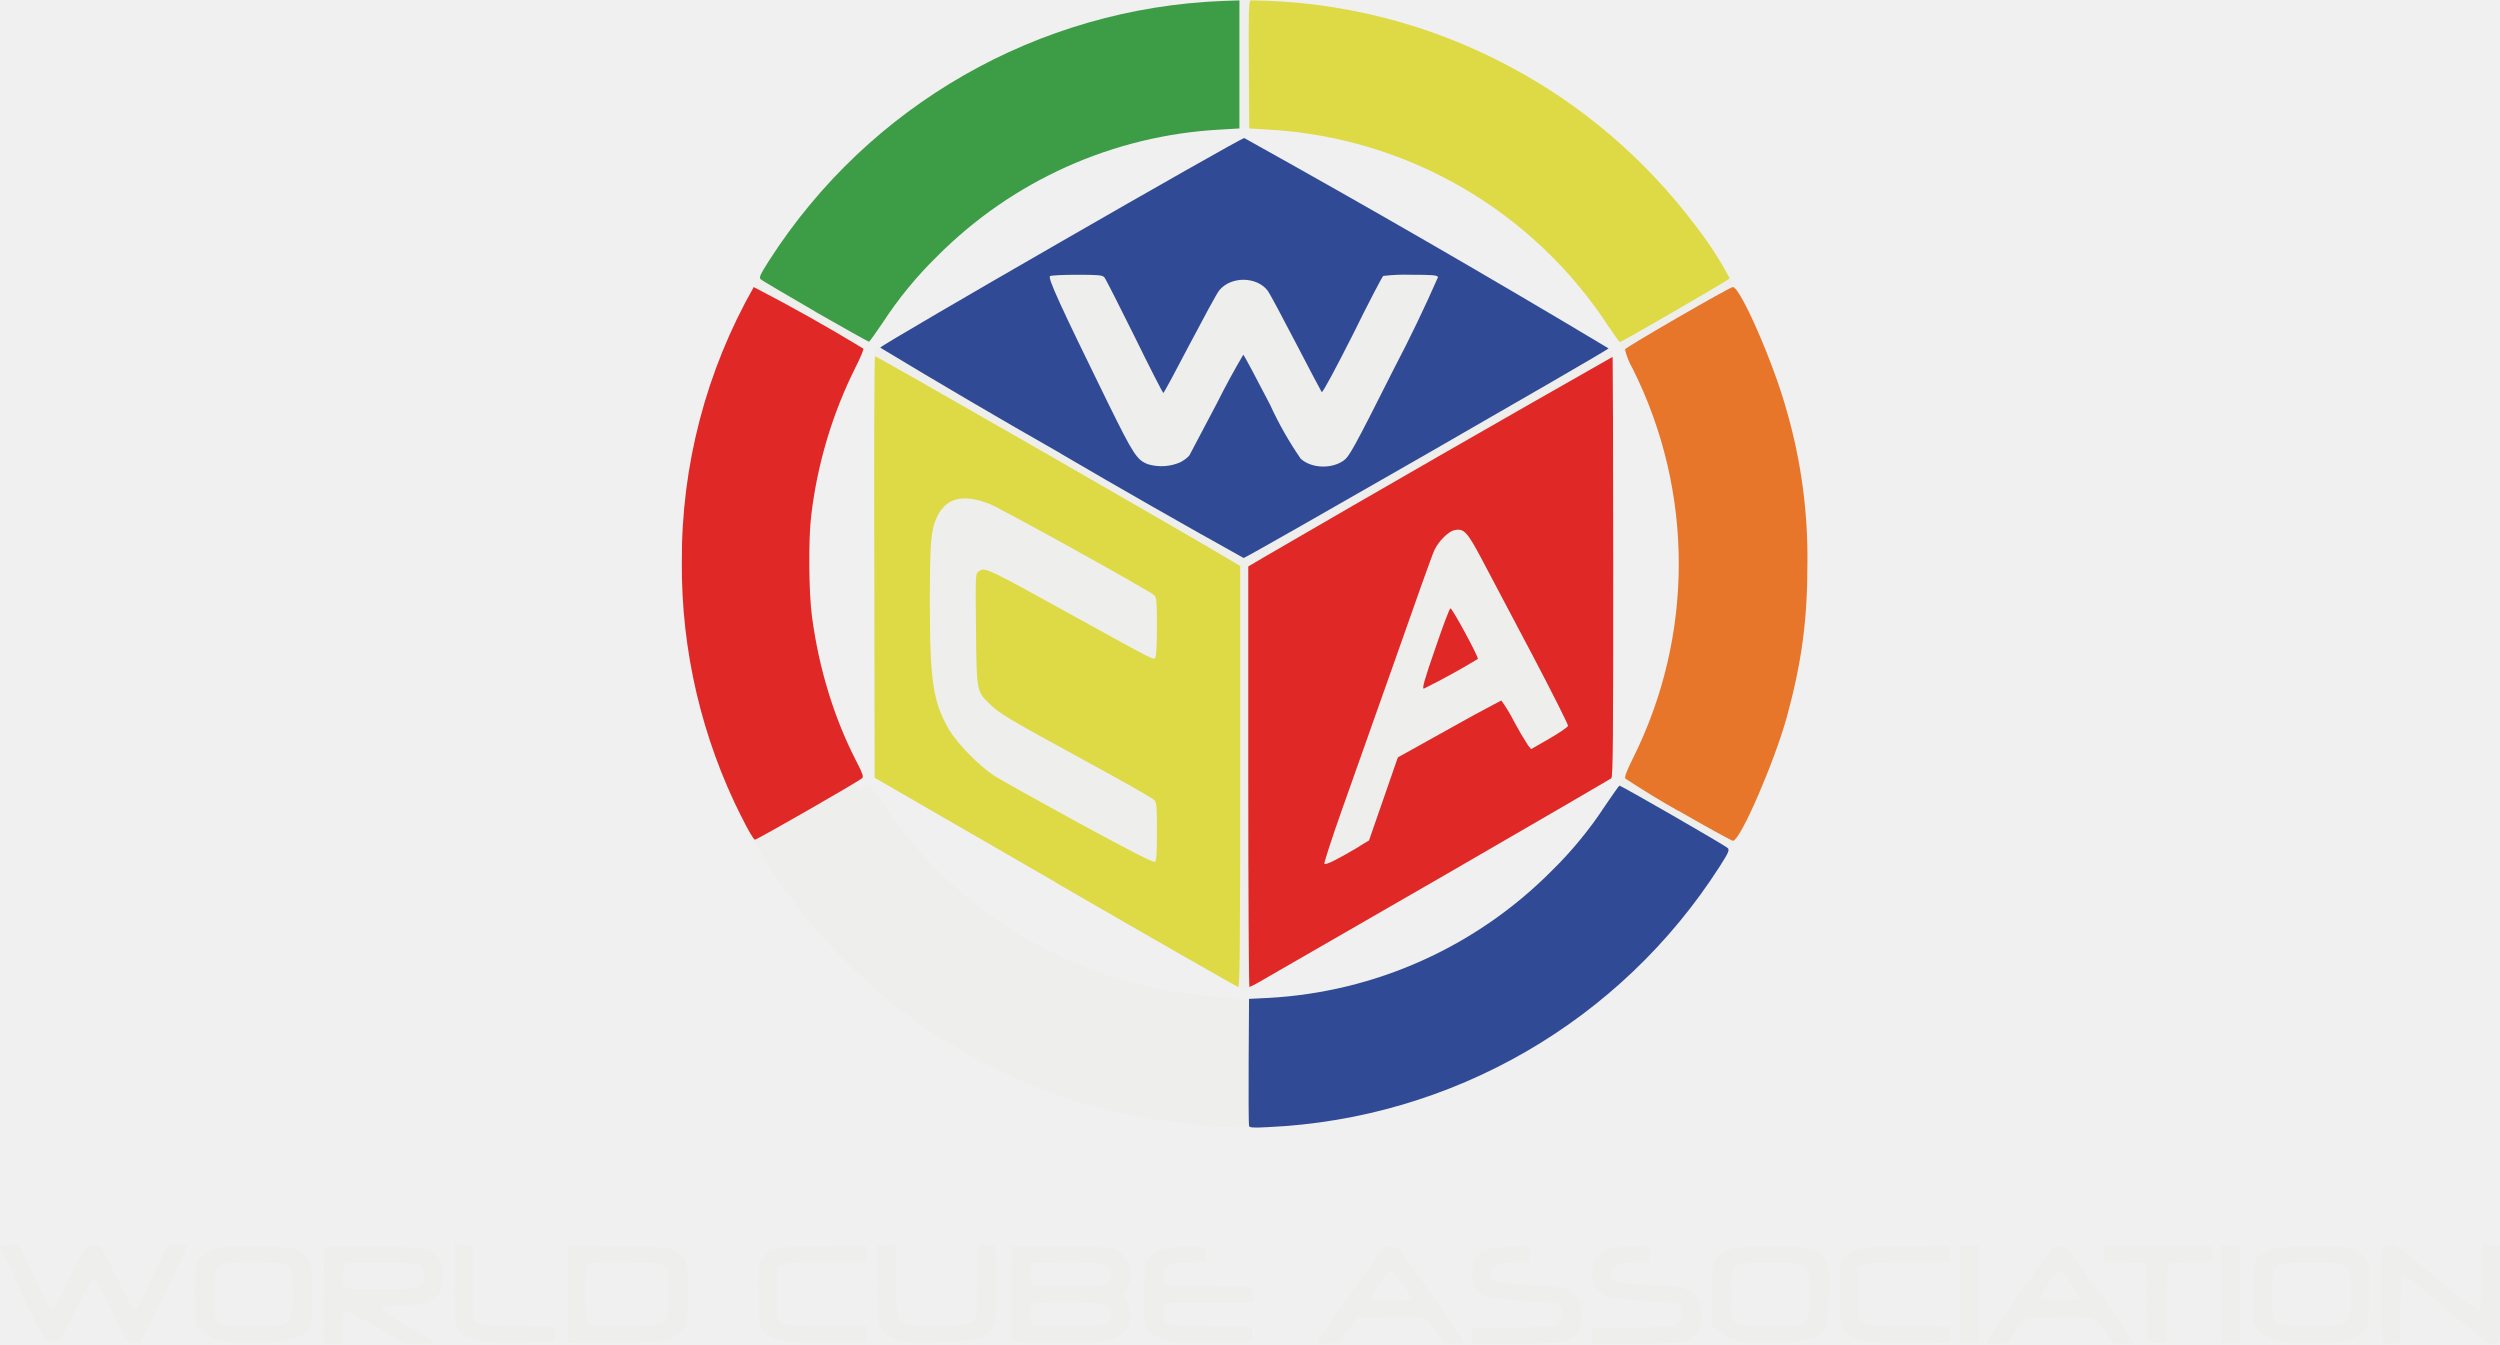
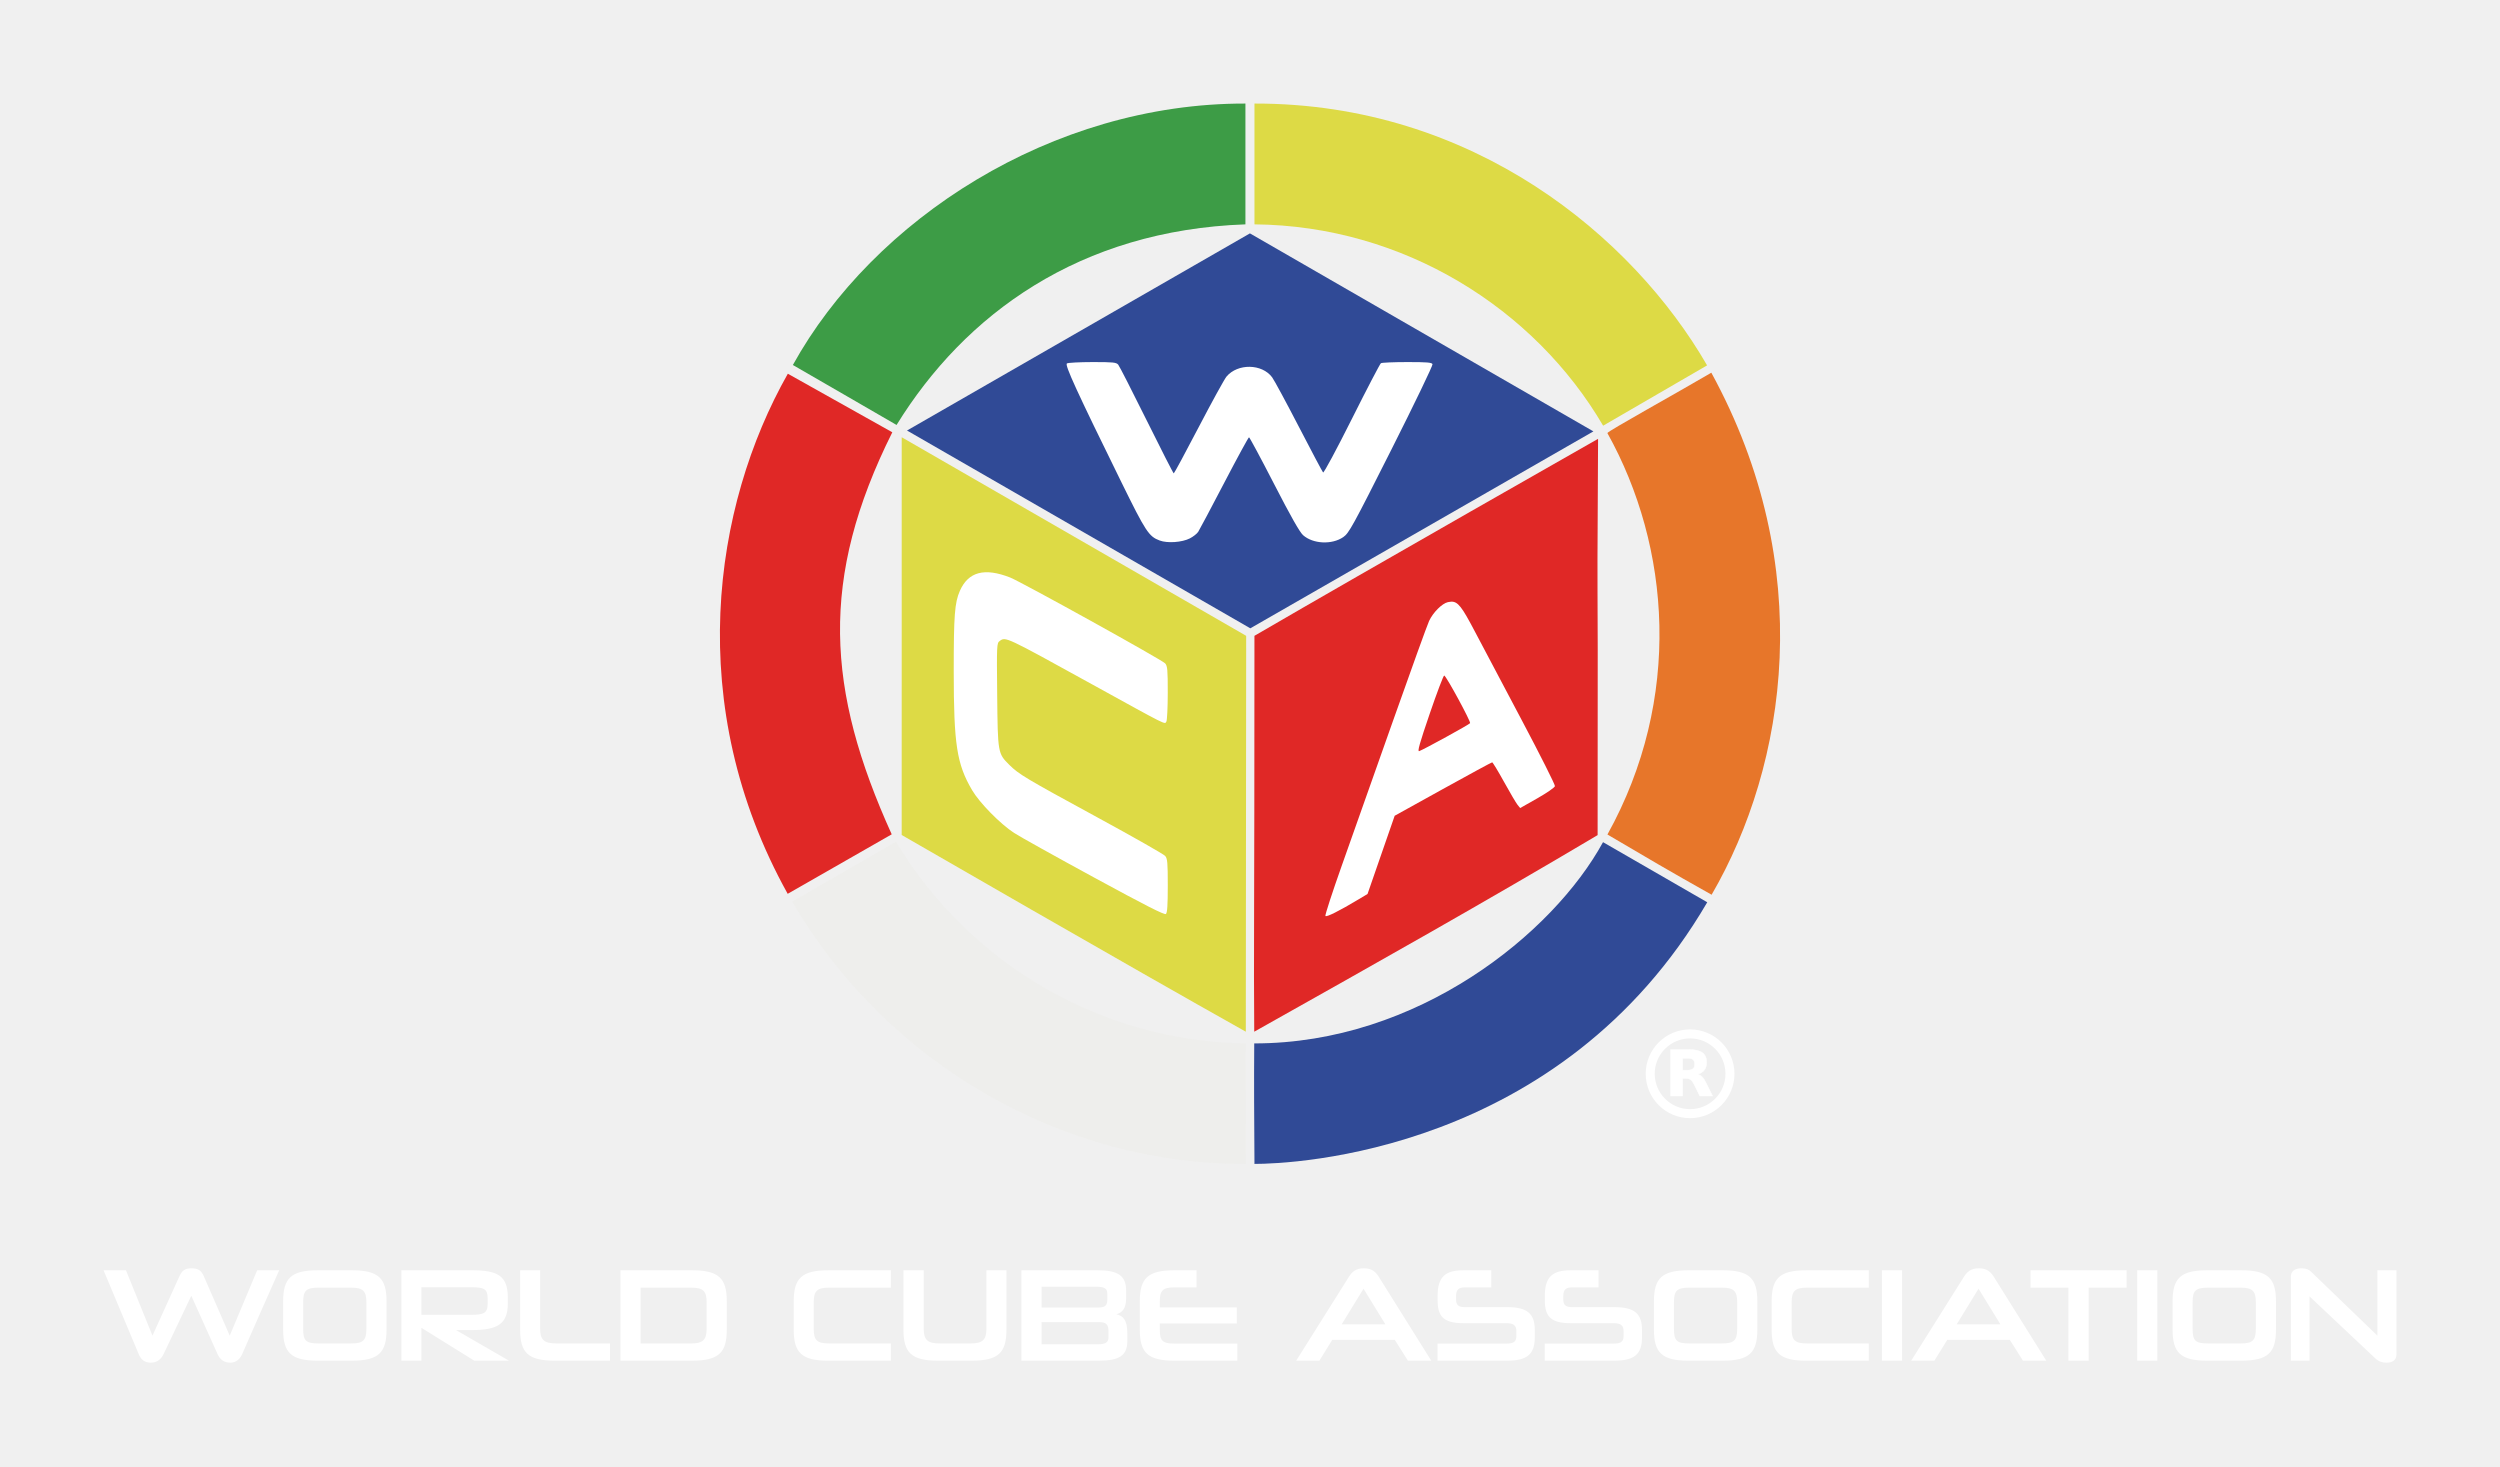
- <svg xmlns="http://www.w3.org/2000/svg" version="1.0" viewBox="0 0 650.1 349.5">
-   <path d="M801.6-1666.5c-162 0-292.7 131-292.7 293s130 292.2 292 292.2 293.2-129.7 293.2-291.7-130.3-293.6-292.3-293.6h-.2zm0 66.5a226 226 0 0 1 226.1 226.5A226 226 0 0 1 801.6-1147a226.6 226.6 0 1 1 0-453z" style="opacity:1;fill:#eeeeec;fill-opacity:1;stroke:none" transform="matrix(.5 0 0 .5 -77.2 833.4)" />
-   <path d="M609.4-1484.4 801.6-1595 993-1484.3l-.4 221.9L801-1151.5l-192-110.9.3-222z" style="opacity:1;fill:#eeeeec;fill-opacity:1;stroke:none" transform="matrix(.5 0 0 .5 -77.2 833.4)" />
-   <path d="m703.3-1208-94-54.3-.2-109.3c-.2-60 0-109.5.4-109.9.4-.4 157.6 89.8 186.8 107.2l3.1 1.9v109.4c0 87-.2 109.5-1 109.5-.6 0-43.4-24.5-95.1-54.4zm52.8-26.2c0-13-.1-15-1.4-16.5-.8-1-17.8-10.6-37.7-21.4-39.4-21.5-43-23.7-48.3-29-6.4-6.3-6.4-6.4-6.7-38.7-.3-27.7-.3-28.6 1.3-29.7 3.4-2.5 2.8-2.7 51 23.9 42.3 23.3 40 22.2 41 20.6.5-.6.8-7.8.8-15.9 0-12.8-.1-14.8-1.4-16.3-1.7-2-79.4-45-85.6-47.5-14.1-5.5-23-3.2-27.7 7.4-2.9 6.5-3.4 13.5-3.4 44.5 0 40.5 1.7 51.3 10.1 65.7 4.2 7 15.6 18.7 23.3 23.7 3 2 22.8 13 44 24.6 28.3 15.4 39 20.8 39.7 20.2.8-.6 1-4.8 1-15.6zm235.4-262A226.2 226.2 0 0 0 814-1599.4l-9.9-.6-.2-33c-.2-27.9 0-33.3 1-33.6a291 291 0 0 1 133.5 33.8c38.1 20 71.5 48.4 98 83.6a186 186 0 0 1 17.6 27.2c-.3.7-56.2 33.1-57.1 33.1-.3 0-2.7-3.3-5.3-7.3z" style="fill:#ddda45" transform="matrix(.5 0 0 .5 -77.2 833.4)" />
-   <path d="M1027.4-1245a472.4 472.4 0 0 1-27.7-16.9c-.5-.7.8-4.2 3.8-10.2 32-63.8 32-139.2 0-203a37.6 37.6 0 0 1-4-10c.4-1.1 54.3-32.3 56.1-32.4 3.8-.3 21.4 40 28 64.2a274.8 274.8 0 0 1 10.8 79.7c0 29.6-3 51.4-10.7 79.7-6.5 23.4-24 63.9-28 64.4-.6 0-13.4-7-28.3-15.6z" style="fill:#e7762a" transform="matrix(.5 0 0 .5 -77.2 833.4)" />
-   <path d="M803.6-1262.9v-109.3l8.5-5a20588 20588 0 0 1 181-104c.1.3.3 49.4.3 109.2 0 89.6-.1 109-1 110-.7.5-39 22.8-85.2 49.5l-93.2 53.7c-5 3-9.4 5.3-9.8 5.3-.3 0-.6-49.2-.6-109.4zm57.8 36.2 5-3 7.5-21.6 7.5-21.6 26.6-14.8a868.9 868.9 0 0 1 27.2-14.8 82 82 0 0 1 6.6 10.9 175 175 0 0 0 7.4 12.6l1.5 1.8 9.4-5.4c5.2-3 9.6-6 9.8-6.7.1-.7-8.2-17.2-18.4-36.6l-26-49.2c-8-15.2-9.7-17-14.7-16-3.2.8-8.2 5.7-10.4 10.4-1 2-10 27.2-20 55.8l-28.1 79.3c-5.3 15-9.4 27.6-9.1 28 .5 1 7.6-2.7 18.2-9zm39.4-102.7c4-11.7 7.5-21.2 8-21 1.1.3 14.7 25.4 14.2 26.3a380 380 0 0 1-28 15.4c-1.2.5 0-4 5.8-20.7zM540-1242a290.3 290.3 0 0 1-31-132.5 286.5 286.5 0 0 1 37.4-143 957 957 0 0 1 57 32c.3.3-1.4 4.6-4 9.6a234 234 0 0 0-23.1 77.2c-1.5 12-1.3 40.2.4 52.7 3.7 27.4 11.6 53 23.3 75.6 3 5.8 3.6 7.6 2.8 8.3-1.8 1.7-54.6 32-55.8 32-.6 0-3.7-5.2-7-12z" style="fill:#e02826" transform="matrix(.5 0 0 .5 -77.2 833.4)" />
-   <path d="M578.5-1504.7c-15-8.7-28-16.3-28.5-16.9-1-.9-.1-2.6 4.4-9.7a293.8 293.8 0 0 1 235.9-135l8.7-.3v66.6l-10 .6a224.5 224.5 0 0 0-147.3 66 202 202 0 0 0-28 34.1c-3.7 5.5-7 10.1-7.3 10.2-.3.1-12.8-6.9-28-15.6z" style="fill:#3d9c46" transform="matrix(.5 0 0 .5 -77.2 833.4)" />
-   <path d="M323-969c-.3-.5-.4-11.9-.2-25.1l.2-24.2h24.5c27.3 0 29.8.4 34.6 5.5 2.2 2.2 2.5 3.2 2.7 8.5.3 7.8-1.2 11-6.8 13.8-3.4 1.8-5.5 2.2-14.5 2.6-8.6.3-10.6.7-10.6 1.7 0 .7 5.5 4.4 13.3 9 7.3 4.1 13.6 8 14.1 8.4.6.6-1.8.9-7.3.9h-8l-15-8.8a92 92 0 0 0-16.3-8.4c-.9.4-1.1 2.4-1.1 8.8v8.4h-4.7c-2.9 0-4.7-.4-5-1zm49-28.2c2.5-1.3 3-2.3 3-6.2 0-2.4-.5-3.8-1.8-5-1.5-1.4-3.4-1.6-20-1.8-13.3-.2-18.6 0-19.5.7-.7.7-1.1 2.7-1.1 5.8 0 8-1.5 7.5 19.2 7.5a90 90 0 0 0 20.1-1zm467.4 28.9a894 894 0 0 1 35-49.6 7 7 0 0 1 7.5.8c1.9 1.5 34 47.5 34 48.7 0 .7-9.4.6-10.4-.1-.5-.4-2.5-3-4.4-5.8-5.6-8.4-3.9-7.8-22.9-7.7-9.2 0-17.3.3-17.9.7-.6.3-3 3.4-5.4 6.8l-4.4 6.2-5.6.2c-3 .2-5.5 0-5.5-.2zm48.7-23c.7-1.1-8.8-14.9-10.4-14.9-1.5 0-10 12.2-10 14.4 0 1.3 1 1.4 9.9 1.4a34 34 0 0 0 10.5-.8zm32 19.3v-4.1l21.5-.3c19.9-.2 21.7-.4 23.3-1.8 1.3-1.2 1.8-2.6 1.8-5.2 0-6-1.5-6.5-20-7-17-.6-20.7-1.4-24.5-6-1.8-2-2.1-3.3-2.1-7.8 0-10.7 4.1-13.6 20-14.3l10-.4v8.5h-6.5c-8.4 0-12.5 1.2-13.5 3.8-1 2.5.1 5.8 2.2 6.7.8.3 8.5.9 17 1.2 13 .4 15.9.8 19 2.2 6.3 2.9 7.9 5.3 8.2 12.2.5 8.4-1 11.7-6.2 14.1-3.8 1.8-5.4 1.9-27.1 2.2l-23.1.2v-4.1zm62.4 0v-4.1l21.6-.3c19.8-.2 21.7-.4 23.3-1.8 1.2-1.2 1.7-2.6 1.7-5.2 0-6-1.5-6.5-20-7-17-.6-20.7-1.4-24.5-6-1.8-2-2-3.3-2-7.8 0-10.7 4-13.6 20-14.3l9.9-.4v8.5h-6.5c-8.4 0-12.5 1.2-13.5 3.8-1 2.5.1 5.8 2.2 6.7.9.3 8.5.9 17 1.2 13 .4 16 .8 19 2.2 6.3 2.9 8 5.3 8.3 12.2.4 8.4-1 11.7-6.3 14.1-3.8 1.8-5.4 1.9-27.1 2.2l-23 .2v-4.1zm204.7 3.7c0-1.2 33.7-48.8 35-49.6 2-1 4.4-1 6.8.1 1.6.8 34.8 47.8 34.8 49.4 0 .7-9.4.6-10.5-.1-.5-.4-2.4-3-4.3-5.8-5.7-8.4-3.9-7.8-23-7.7-9.2 0-17.2.3-17.8.7-.6.3-3 3.4-5.5 6.8l-4.3 6.2-5.6.2c-3 .2-5.6 0-5.6-.2zm48.7-23c.8-1.1-8.7-14.9-10.3-14.9-1.6 0-10 12.2-10 14.4 0 1.3 1 1.4 9.9 1.4 5.9 0 10.1-.3 10.4-.8zm157.5 22.9c-.3-.4-.6-11.4-.6-24.5 0-22 .1-24 1.5-25.2 1.8-1.6 4.8-1.8 7.4-.3 1 .5 10.4 8.3 21 17.2a211 211 0 0 0 20.7 16.2c1.3 0 1.4-1.8 1.6-17.3l.3-17.3 4.7.3 4.8.2v24.4c0 23.2 0 24.5-1.6 25.6a7 7 0 0 1-3.5 1.2c-1.2 0-9.4-6.4-23.3-18.3a288.1 288.1 0 0 0-22.4-18c-.5.1-1 7.3-1.2 18l-.4 17.9-4.2.2c-2.3.2-4.5 0-4.8-.3zM220-970.6c-.9-1-4.8-8.6-8.6-16.9a90 90 0 0 0-8-15c-.7 0-4.6 6.8-8.7 15.1s-8 15.7-8.6 16.5c-1.6 1.9-7.2 1.8-9-.2a913.3 913.3 0 0 1-22.7-47.8c0-.3 2.2-.6 5-.6h5l6.6 14c9 19 9.4 19.7 10.8 19.7.8 0 3.9-5.7 8.4-15.4 4-8.4 8-16 9.1-16.8 2.4-2 6-2 7.7 0 .7.8 4.7 8.5 8.9 17 4.8 10.1 7.9 15.6 8.6 15.4 1.2-.4 2-1.9 10.6-20l6.6-14h5c4.6 0 5 .3 4.7 1.6a699.7 699.7 0 0 1-23.6 48.1 6 6 0 0 1-7.8-.7zm50.5 1.3c-6-1.3-9.8-3.2-12-5.8L256-978v-15.4c0-18.2.3-19 7.5-22.6 4.5-2.3 4.6-2.3 23.3-2.3 18 0 18.8.1 22.8 2 3.2 1.6 4.4 2.8 5.6 5.7 1.5 3.3 1.6 5.2 1.4 18-.2 12-.5 14.7-1.7 16.6-3.7 5.6-10.3 7.3-29 7.1-7.5 0-14.4-.2-15.3-.4zM301-978c5.1-1.4 5.7-3 5.7-15.8s-.6-14.4-5.7-15.8c-4-1.1-25.5-1.1-29.5 0-5.5 1.5-5.6 2-5.6 16.2 0 14 0 14.2 5.2 15.4 4 1 26.4 1 30 0zm101 8c-5.7-1.4-7.8-2.6-9.7-5.8-1.5-2.4-1.6-4.3-1.6-23.3v-20.6l4.8.3 4.8.2.2 19.3.2 19.4 2.3 1.5c1.9 1.2 4.9 1.5 21 1.8l18.7.5v7.4l-18.3.2c-12.2 0-19.7-.2-22.5-.9zm47.8-23.8v-25l25.6.2c25.5.2 25.7.3 29.7 2.3 6.7 3.5 7.2 5.2 7 23-.3 17.4-.6 18.2-7.9 22-4 2-4.2 2-29.2 2.3l-25.2.3v-25.1zm49.7 14.5 2.3-1.8.2-12.2c.2-7.3 0-12.8-.6-13.8-1.4-2.7-6.2-3.3-23.9-3.3-15.8 0-16.9 0-17.7 1.6-1.1 2.1-1.1 28 0 30 .9 1.7 1.7 1.7 19.1 1.5 17-.3 18.4-.4 20.6-2zm60.7 9.5c-4.8-1-8-3-9.7-6-1.5-2.3-1.7-4.2-1.7-18.6 0-15.8 0-16 2.1-18.4 4.2-5 6.8-5.5 31.8-5.8l22.7-.3v8.4H585c-16 0-21 .3-23.3 1.3l-2.9 1.2v27.5l2.3 1.4c2 1.3 4.8 1.6 23.3 1.8l21 .2v8.3l-21-.1a254 254 0 0 1-24.2-.9zm62.8.1c-5-1-8.5-3.3-10.5-6.7-1.6-2.6-1.7-4.2-1.7-22.8v-20l4.8-.2 4.8-.3v17.5c0 9.6.4 18.4.8 19.5 1.6 4.3 4.2 5.1 18.4 5.4 13 .3 18-.4 21.2-2.7 1.5-1.1 1.7-2.5 2-20.2l.5-19h9.1l.3 17.5c.1 9.6 0 19-.3 21-.6 4.3-4.4 8.5-9.2 10.1-4 1.4-34.6 2-40.2 1zm57.7-.2a403 403 0 0 1-.2-24.8l.2-23.7h25.4c27.4 0 27.9.1 33.1 4.9 3.8 3.5 4.4 13.4 1 17-2 2.1-2 3.8-.5 5.1.7.6 1.7 2.8 2.2 5 2 8-1.6 13.7-10.2 16.3-5.7 1.7-50.4 1.9-51 .2zM728-978c5.6-1.5 6.2-8.2 1-10.4-3.8-1.5-36.2-1.7-37.7-.1-1 1-1.4 10-.4 10.9.9.9 33.7.6 37.1-.4zm1-20.7c2.6-1 4.1-4.1 3.4-7-1-4-4.3-4.7-22.9-4.7-9 0-17.2.3-17.9.6-1 .3-1.3 1.7-1.3 5.6 0 2.9.3 5.5.6 5.8.8.9 35.7.6 38-.3zm31.6 28.8c-5.3-1.7-8.6-4-10-7-1-2.2-1.3-5.4-1-18l.2-15.3 2.4-2.6c4-4.1 8.7-5.5 19.7-5.5h9.5v7.5l-9.3.5c-11.5.5-13 1.4-12.6 7.8l.3 4.2 22.9.4 22.9.4.2 4 .3 4h-22c-12.2 0-22.7.2-23.4.5-2.1.8-1.8 8 .4 10 1.6 1.4 3.6 1.6 23.1 2l21.4.4v7.4l-20.8.2c-15 .1-21.8-.1-24.2-1zm298.8.6c-6-1.3-9.8-3.2-12-5.8l-2.6-2.9v-15.4c0-18.2.3-19 7.5-22.6 4.6-2.3 4.6-2.3 23.3-2.3 18.1 0 18.9.1 22.8 2 3.2 1.6 4.4 2.8 5.7 5.7 1.4 3.3 1.6 5.2 1.3 18-.2 12-.5 14.7-1.7 16.6-3.7 5.6-10.3 7.3-29 7.1-7.5 0-14.4-.2-15.3-.4zm30.5-8.6c5.1-1.4 5.7-3 5.7-15.8s-.6-14.4-5.7-15.8c-4-1.1-25.4-1.1-29.4 0-5.5 1.5-5.7 2-5.7 16.2 0 14 .1 14.2 5.2 15.4 4 1 26.4 1 30 0zm33 8.2c-5-1-8-3-9.9-6-1.4-2.3-1.6-4.2-1.6-18.6 0-15.8 0-16 2-18.4 4.3-5 6.8-5.5 32-5.8l22.6-.3v8.4h-20.4c-16 0-21 .3-23.3 1.3l-3 1.2v27.5l2.3 1.4c2 1.3 4.9 1.6 23.3 1.8l21 .2v8.3l-21-.1a254 254 0 0 1-24-.8zm51-24.4v-25.5l4.7.3 4.8.2v50l-4.8.2-4.8.2V-994zm97.8 24.8c-.3-.3-.5-9.4-.5-20.3 0-17.2-.2-19.8-1.3-20.2-.8-.3-5.8-.6-11.3-.6h-9.9v-8.3h55.8v8.3h-10.7c-7.2 0-11 .4-11.6 1-.7.8-1 6.6-1 20.9v19.8h-4.5c-2.4 0-4.7-.3-5-.6zm37.8-24.8v-25.5l4.8.3 4.7.2v50l-4.7.2-4.8.2V-994zm31.2 24.8c-6-1.3-9.8-3.2-12-5.8l-2.6-2.9v-15.4c0-18.2.3-19 7.5-22.6 4.6-2.3 4.6-2.3 23.3-2.3 18 0 18.9.1 22.8 2 3.2 1.6 4.4 2.8 5.7 5.7 1.4 3.3 1.6 5.2 1.3 18-.2 12-.5 14.7-1.7 16.6-3.7 5.6-10.3 7.3-29 7.1-7.5 0-14.4-.2-15.3-.4zm30.5-8.6c5.1-1.4 5.7-3 5.7-15.8s-.6-14.4-5.7-15.8c-4-1.1-25.4-1.1-29.5 0-5.5 1.5-5.6 2-5.6 16.2 0 14 0 14.2 5.2 15.4 4 1 26.4 1 30 0z" style="fill:#eeeeec" transform="matrix(.5 0 0 .5 -77.2 833.4)" />
-   <path d="M577.3-1242.7c15-8.6 27.8-15.6 28.5-15.6.9 0 3.2 2.8 7 8.4a226.9 226.9 0 0 0 175.6 101.5c5.6.3 10.4 1 10.8 1.4.8 1 .8 63.2 0 64.9-1.7 3.4-45.4-1.5-69.6-7.8a274.8 274.8 0 0 1-74.4-30.6 273.7 273.7 0 0 1-63.7-49.1c-17-17.3-43.3-52.8-41.8-56.4.3-.6 12.7-8.2 27.6-16.7z" style="fill:#eeeeec" transform="matrix(.5 0 0 .5 -77.2 833.4)" />
-   <path d="M804-1081.2c-.2-.6-.3-15.7-.2-33.6l.2-32.5 10-.5a224.7 224.7 0 0 0 147.3-66 202.3 202.3 0 0 0 28-34.1c3.7-5.5 7-10.1 7.3-10.3.7-.2 54.9 31 56.4 32.5 1 1 .2 2.6-4.2 9.5a294.7 294.7 0 0 1-235 135.6c-7.5.4-9.5.3-9.8-.6zM706-1431a4161.6 4161.6 0 0 1-93.8-55c0-1.3 187.2-109 189.3-109A6852 6852 0 0 1 991-1485.6c-1.9 1.9-188.5 109-189.8 109a4830 4830 0 0 1-95.3-54.4zm62.3 4.6c1.9-1 4-2.6 4.7-3.6l14.3-27.1a409 409 0 0 1 13.7-25.2c.3 0 6.5 11.6 13.9 25.9a182.8 182.8 0 0 0 16 28.2c5.5 5 15.9 5.4 22.2 1 3-2.1 5.1-5.8 26.5-48.3a763 763 0 0 0 22.7-47.2c-.4-1-3-1.2-14-1.2a98 98 0 0 0-14.5.6c-.5.3-7.8 14.2-16 30.9-8.5 16.8-15.5 30-16 29.5-.3-.4-6.3-11.7-13.3-25.2-7-13.5-13.6-25.8-14.7-27.4-5.6-7.5-19-7.8-25.2-.4-1.2 1.3-8 14-15.4 28-7.3 14-13.5 25.5-13.8 25.5-.2 0-7-13.1-14.9-29.3-8-16.1-15-30-15.7-30.8-1-1.2-2.8-1.4-14.2-1.4-7.1 0-13.5.3-14.1.7-1.3.9 5.2 15.1 30.1 65.9 13.4 27.2 15.1 29.8 21 32a24.7 24.7 0 0 0 16.7-1.1z" style="fill:#304a96" transform="matrix(.5 0 0 .5 -77.2 833.4)" />
+ <svg xmlns="http://www.w3.org/2000/svg" width="603.57" height="353.986" viewBox="0 0 201.19 117.995" version="1.1" id="svg1" xml:space="preserve">
+   <defs id="defs1" />
+   <g id="layer1" transform="translate(-7.738365,-7)">
+     <g id="g4-1" transform="matrix(0.2910522,0,0,0.2910522,157.5684,-6.423769)" style="stroke:#ffffff;stroke-opacity:1">
+       <g id="g2-7" transform="matrix(0.1245845,0,0,0.1245845,-46.75477,344.2134)" style="stroke:#ffffff;stroke-opacity:1">
+         <g id="g3-6" transform="translate(-93.69652,-2082.586)" style="stroke:#ffffff;stroke-opacity:1">
+           <circle cx="87.888" cy="2073.02" r="88.5" fill="none" stroke="#000000" stroke-width="20" id="circle1-2" style="stroke:#ffffff;stroke-opacity:1" />
+           <path d="m 82.488,2065.02 c 5.5,0 9.5,-1.1 11.9,-3.2 2.4,-2 3.7,-5.4 3.7,-10.2 0,-4.7 -1.3,-8 -3.7,-10.1 -2.4,-2 -6.4,-3 -11.9,-3 h -11.2 v 26.5 h 11.2 m -11.2,18.3 v 39 H 44.688 v -103.1 h 40.6 c 13.6,0 23.5,2.3 29.8,6.9 6.4,4.5 9.5,11.7 9.5,21.6 0,6.8 -1.6,12.4 -4.9,16.8 -3.3,4.3 -8.2,7.6 -14.9,9.6 3.7,0.9 6.9,2.8 9.8,5.7 2.9,2.9 5.8,7.3 8.7,13.3 l 14.5,29.2 h -28.3 l -12.6,-25.6 c -2.5,-5.1 -5.1,-8.7 -7.7,-10.5 -2.6,-1.9 -6.1,-2.9 -10.4,-2.9 h -7.5" id="path1-5" style="fill:#ffffff;fill-opacity:1;stroke:#ffffff;stroke-width:1.003;stroke-dasharray:none;stroke-opacity:1" />
+         </g>
+       </g>
+     </g>
+     <g id="g4" transform="matrix(0.1669724,0,0,0.166663,19.1536,96.48471)">
+       <path style="fill:#ddda45;stroke-width:0.873" d="m 536.253,-428.589 c -0.021,-19.972 -0.023,-27.822 -5e-4,-58.33 105.406,-0.178 182.312,64.218 218.155,126.425 -45.15,26.27 -50.108,29.128 -50.108,29.128 -33.117,-56.639 -96.179,-96.546 -168.047,-97.223 z" id="path8" />
+       <path style="fill:#ddda45;stroke-width:0.873" d="m 366.22,-133.728 0.015,-192.06 166.022,95.886 -0.179,191.156 C 476.517,-69.928 366.22,-133.728 366.22,-133.728 Z" id="path2730-7" />
+       <path style="fill:#e7762a;stroke-width:0.873" d="m 706.371,-133.964 c 36.272,-65.476 30.508,-138.951 -0.03,-193.855 0.396,-1.032 33.463,-19.339 50.104,-29.137 51.219,93.815 36.52,189.217 0.142,252.073 -20.354,-11.427 -31.067,-17.784 -50.216,-29.081 z" id="path2726-5" />
+       <path style="fill:#e02826;stroke-width:0.873" d="m 311.348,-356.462 50.352,28.277 c -35.185,70.658 -31.886,124.211 -0.287,194.132 l -50.135,28.724 c -50.425,-90.849 -36.123,-187.146 0.07,-251.133 z" id="path4" />
+       <path style="fill:#e02826;stroke-width:0.873" d="m 536.242,-229.908 c 56.137,-32.739 165.617,-95.118 165.617,-95.118 -0.676,128.214 0.053,8.158 -0.218,191.352 -54.39,32.373 -105.233,61.003 -165.502,94.928 -0.315,-40.224 0.103,-46.619 0.103,-191.162 z" id="path2724-0" />
+       <path style="fill:#3d9c46;stroke-width:0.873" d="m 313.773,-360.677 c 38.71,-70.102 124.625,-126.439 218.121,-126.241 v 58.33 c -79.93,2.845 -135.217,43.397 -168.143,96.873 -19.035,-11.012 -28.323,-16.475 -49.977,-28.962 z" id="path2722-4" />
+       <path id="path2802-6" d="m 363.467,-130.49 c 36.872,61.387 101.902,96.577 168.558,97.4 l 0.052,58.184 C 444.561,25.63 359.247,-22.729 313.432,-101.575 Z" style="fill:#eeeeec;stroke-width:0.873" />
+       <path style="fill:#304a96;stroke-width:0.873" d="m 368.784,-329.039 165.281,-95.19 165.544,95.606 -165.36,95.093 z" id="path5" />
+       <path style="fill:#304a96;stroke-width:0.873" d="m 536.252,25.093 c -0.15,-22.247 -0.263,-38.397 -0.113,-58.184 78.824,0.022 144.072,-53.089 168.106,-97.179 21.654,12.497 29.748,17.204 50.235,29.023 C 683.821,20.035 554.379,25.093 536.252,25.093 Z" id="path2720-5" />
+       <path style="fill:#ffffff;fill-opacity:1;stroke-width:0.873" d="m 494.472,-109.239 c 0,-11.246 -0.164,-13.101 -1.272,-14.394 -0.699,-0.816 -15.496,-9.238 -32.88,-18.716 -34.427,-18.769 -37.648,-20.694 -42.213,-25.236 -5.55,-5.522 -5.575,-5.664 -5.858,-33.805 -0.243,-24.175 -0.206,-24.977 1.188,-25.998 2.913,-2.133 2.422,-2.363 44.543,20.905 36.859,20.362 34.93,19.391 35.805,18.007 0.365,-0.577 0.668,-6.816 0.675,-13.866 0.011,-11.181 -0.151,-13.002 -1.261,-14.264 -1.482,-1.687 -69.352,-39.351 -74.692,-41.45 -12.363,-4.861 -20.158,-2.799 -24.23,6.409 -2.512,5.682 -2.979,11.788 -2.971,38.871 0.011,35.389 1.46,44.782 8.86,57.404 3.602,6.145 13.578,16.315 20.275,20.672 2.646,1.721 19.977,11.397 38.512,21.501 24.619,13.42 33.945,18.169 34.609,17.621 0.664,-0.549 0.908,-4.217 0.908,-13.66 z" id="path7" />
+       <path style="fill:#ffffff;fill-opacity:1;stroke-width:0.873" d="m 505.1,-276.945 c 1.626,-0.829 3.445,-2.263 4.042,-3.185 0.597,-0.922 6.236,-11.568 12.531,-23.658 6.295,-12.089 11.673,-21.981 11.951,-21.981 0.278,0 5.725,10.165 12.104,22.59 7.967,15.517 12.334,23.243 13.95,24.675 4.823,4.276 13.933,4.702 19.408,0.907 2.718,-1.884 4.51,-5.152 23.164,-42.245 11.12,-22.112 20.041,-40.665 19.824,-41.231 -0.318,-0.828 -2.69,-1.026 -12.225,-1.017 -6.507,0.009 -12.2,0.251 -12.652,0.545 -0.452,0.294 -6.769,12.43 -14.038,26.97 -7.352,14.706 -13.489,26.152 -13.83,25.796 -0.338,-0.352 -5.596,-10.287 -11.685,-22.076 -6.089,-11.79 -11.883,-22.534 -12.876,-23.877 -4.878,-6.595 -16.588,-6.788 -21.987,-0.363 -0.983,1.169 -7.018,12.167 -13.413,24.438 -6.394,12.272 -11.802,22.316 -12.016,22.32 -0.215,0.009 -6.088,-11.519 -13.052,-25.607 -6.964,-14.088 -13.134,-26.186 -13.71,-26.886 -0.917,-1.113 -2.463,-1.27 -12.38,-1.26 -6.233,0.009 -11.791,0.302 -12.353,0.657 -1.12,0.709 4.584,13.165 26.312,57.463 11.69,23.832 13.178,26.099 18.406,28.046 3.752,1.397 10.749,0.905 14.525,-1.022 z" id="path6" />
+       <path id="path2" style="fill:#ffffff;fill-opacity:1;stroke-width:0.873" d="m 631.02,-246.392 c -0.473,0.021 -0.975,0.098 -1.521,0.218 -2.823,0.62 -7.136,4.938 -9.08,9.086 -0.835,1.782 -8.73,23.677 -17.542,48.655 -8.812,24.978 -19.817,56.135 -24.455,69.239 -4.638,13.104 -8.23,24.153 -7.981,24.554 0.441,0.714 6.654,-2.399 15.952,-7.995 l 4.359,-2.623 6.538,-18.882 6.542,-18.879 23.234,-12.9 c 12.781,-7.094 23.47,-12.896 23.753,-12.896 0.283,0 2.865,4.263 5.737,9.475 2.872,5.212 5.792,10.179 6.487,11.037 l 1.262,1.562 8.268,-4.693 c 4.547,-2.582 8.37,-5.23 8.496,-5.887 0.126,-0.657 -7.094,-15.039 -16.044,-31.959 -8.95,-16.92 -19.159,-36.26 -22.689,-42.979 -6.077,-11.569 -8.004,-14.28 -11.317,-14.134 z m -3.312,35.65 c 1.024,0.328 12.917,22.287 12.466,23.016 -0.405,0.656 -22.034,12.56 -24.52,13.497 -0.982,0.37 0.129,-3.593 5.085,-18.122 3.489,-10.226 6.624,-18.501 6.968,-18.391 z" />
+     </g>
+     <path style="font-size:10.667px;font-family:Neuropolitical;-inkscape-font-specification:Neuropolitical;text-align:center;text-anchor:middle;stroke-width:1.3;stroke-linejoin:round;fill:#ffffff" d="m 25.245,115.969 c 0.192,0.427 0.512,0.693 1.024,0.693 0.469,0 0.779,-0.288 0.96,-0.693 0.469,-1.099 2.485,-5.632 2.976,-6.741 h -1.771 l -2.208,5.259 -2.08,-4.768 c -0.203,-0.48 -0.469,-0.651 -0.992,-0.651 -0.523,0 -0.768,0.171 -0.981,0.651 l -2.165,4.768 -2.133,-5.259 h -1.803 l 2.827,6.741 c 0.171,0.416 0.448,0.693 0.971,0.693 0.512,0 0.832,-0.277 1.035,-0.693 l 2.229,-4.693 z m 10.816,0.533 c 2.155,0 2.784,-0.661 2.784,-2.496 v -2.283 c 0,-1.835 -0.629,-2.496 -2.784,-2.496 h -2.763 c -2.144,0 -2.773,0.661 -2.773,2.496 v 2.283 c 0,1.835 0.629,2.496 2.773,2.496 z m 1.163,-2.56 c 0,0.949 -0.277,1.173 -1.227,1.173 h -2.624 c -1.024,0 -1.237,-0.224 -1.237,-1.173 v -2.144 c 0,-0.907 0.213,-1.173 1.237,-1.173 h 2.624 c 0.949,0 1.227,0.267 1.227,1.173 z m 11.477,2.56 -4.267,-2.464 h 1.28 c 1.984,0 2.891,-0.437 2.891,-2.123 v -0.501 c 0,-1.749 -0.832,-2.187 -2.869,-2.187 H 40.04 v 7.275 h 1.611 v -2.645 l 4.256,2.645 z m -1.717,-4.608 c 0,0.789 -0.309,0.917 -1.355,0.917 h -3.979 v -2.219 h 3.979 c 1.067,0 1.355,0.128 1.355,0.907 z m 9.845,4.608 v -1.387 H 52.509 c -1.024,0 -1.301,-0.331 -1.301,-1.173 v -4.715 h -1.611 v 4.779 c 0,1.835 0.629,2.496 2.773,2.496 z m 6.603,0 c 2.165,0 2.795,-0.661 2.795,-2.496 v -2.283 c 0,-1.835 -0.629,-2.496 -2.795,-2.496 h -5.76 v 7.275 z m 1.173,-2.549 c 0,0.917 -0.363,1.163 -1.237,1.163 h -4.075 v -4.491 h 4.075 c 0.96,0 1.237,0.277 1.237,1.173 z m 14.827,2.549 v -1.387 h -4.96 c -1.003,0 -1.248,-0.267 -1.248,-1.173 v -2.133 c 0,-0.896 0.245,-1.184 1.237,-1.184 h 4.971 v -1.397 h -5.045 c -2.144,0 -2.773,0.661 -2.773,2.496 v 2.283 c 0,1.835 0.629,2.496 2.773,2.496 z m 6.517,0 c 2.155,0 2.784,-0.661 2.784,-2.496 v -4.779 h -1.611 v 4.715 c 0,0.907 -0.331,1.173 -1.301,1.173 h -2.443 c -0.971,0 -1.301,-0.267 -1.301,-1.163 v -4.725 H 80.445 v 4.779 c 0,1.835 0.629,2.496 2.773,2.496 z m 3.989,0 h 6.24 c 1.653,0 2.283,-0.427 2.283,-1.579 v -0.64 c 0,-1.077 -0.363,-1.408 -0.885,-1.515 0.459,-0.128 0.789,-0.437 0.789,-1.291 v -0.597 c 0,-1.216 -0.64,-1.653 -2.293,-1.653 h -6.133 z m 6.208,-3.104 c 0.587,0 0.8,0.149 0.8,0.747 v 0.448 c 0,0.448 -0.245,0.587 -0.853,0.587 h -4.533 v -1.781 z M 95.944,110.55 c 0.683,0 0.907,0.139 0.907,0.576 v 0.459 c 0,0.48 -0.181,0.64 -0.747,0.64 h -4.544 v -1.675 z m 11.371,5.952 v -1.376 h -5.077 c -0.949,0 -1.163,-0.235 -1.163,-1.109 v -0.512 h 6.197 v -1.291 h -6.197 v -0.491 c 0,-0.843 0.224,-1.12 1.163,-1.12 h 1.792 v -1.376 h -1.792 c -2.144,0 -2.773,0.661 -2.773,2.496 v 2.283 c 0,1.835 0.629,2.496 2.773,2.496 z m 13.728,0 h 1.877 l -4.203,-6.72 c -0.256,-0.416 -0.565,-0.715 -1.216,-0.715 -0.661,0 -0.971,0.299 -1.227,0.715 l -4.224,6.72 h 1.867 l 1.035,-1.675 h 5.035 z m -3.573,-5.792 1.76,2.869 h -3.52 z m 11.563,5.792 c 1.621,0 2.219,-0.533 2.219,-1.888 v -0.576 c 0,-1.312 -0.597,-1.845 -2.219,-1.845 h -3.403 c -0.523,0 -0.715,-0.171 -0.715,-0.629 v -0.235 c 0,-0.576 0.235,-0.725 0.725,-0.725 h 2.112 v -1.376 h -2.261 c -1.461,0 -2.059,0.555 -2.059,2.048 v 0.363 c 0,1.248 0.427,1.845 2.059,1.845 h 3.467 c 0.565,0 0.811,0.171 0.811,0.629 v 0.395 c 0,0.491 -0.245,0.619 -0.821,0.619 h -5.525 v 1.376 z m 8.629,0 c 1.621,0 2.219,-0.533 2.219,-1.888 v -0.576 c 0,-1.312 -0.597,-1.845 -2.219,-1.845 h -3.403 c -0.523,0 -0.715,-0.171 -0.715,-0.629 v -0.235 c 0,-0.576 0.235,-0.725 0.725,-0.725 h 2.112 v -1.376 h -2.261 c -1.461,0 -2.059,0.555 -2.059,2.048 v 0.363 c 0,1.248 0.427,1.845 2.059,1.845 h 3.467 c 0.565,0 0.811,0.171 0.811,0.629 v 0.395 c 0,0.491 -0.245,0.619 -0.821,0.619 h -5.525 v 1.376 z m 8.715,0 c 2.155,0 2.784,-0.661 2.784,-2.496 v -2.283 c 0,-1.835 -0.629,-2.496 -2.784,-2.496 h -2.763 c -2.144,0 -2.773,0.661 -2.773,2.496 v 2.283 c 0,1.835 0.629,2.496 2.773,2.496 z m 1.163,-2.56 c 0,0.949 -0.277,1.173 -1.227,1.173 h -2.624 c -1.024,0 -1.237,-0.224 -1.237,-1.173 v -2.144 c 0,-0.907 0.213,-1.173 1.237,-1.173 h 2.624 c 0.949,0 1.227,0.267 1.227,1.173 z m 10.592,2.56 v -1.387 h -4.96 c -1.003,0 -1.248,-0.267 -1.248,-1.173 v -2.133 c 0,-0.896 0.245,-1.184 1.237,-1.184 h 4.971 v -1.397 h -5.045 c -2.144,0 -2.773,0.661 -2.773,2.496 v 2.283 c 0,1.835 0.629,2.496 2.773,2.496 z m 2.677,0 v -7.275 h -1.621 v 7.275 z m 9.728,0 h 1.877 l -4.203,-6.72 c -0.256,-0.416 -0.565,-0.715 -1.216,-0.715 -0.661,0 -0.971,0.299 -1.227,0.715 l -4.224,6.72 h 1.867 l 1.035,-1.675 h 5.035 z m -3.573,-5.792 1.76,2.869 h -3.52 z m 8.864,5.792 v -5.877 h 3.051 v -1.397 h -7.733 v 1.397 h 3.051 v 5.877 z m 5.525,0 v -7.275 h -1.621 v 7.275 z m 6.763,0 c 2.155,0 2.784,-0.661 2.784,-2.496 v -2.283 c 0,-1.835 -0.629,-2.496 -2.784,-2.496 h -2.763 c -2.144,0 -2.773,0.661 -2.773,2.496 v 2.283 c 0,1.835 0.629,2.496 2.773,2.496 z m 1.163,-2.56 c 0,0.949 -0.277,1.173 -1.227,1.173 h -2.624 c -1.024,0 -1.237,-0.224 -1.237,-1.173 v -2.144 c 0,-0.907 0.213,-1.173 1.237,-1.173 h 2.624 c 0.949,0 1.227,0.267 1.227,1.173 z m 10.507,2.72 c 0.48,0 0.811,-0.192 0.811,-0.672 v -6.763 h -1.536 v 5.259 l -5.344,-5.152 c -0.16,-0.16 -0.395,-0.267 -0.757,-0.267 -0.512,0 -0.864,0.213 -0.864,0.672 v 6.763 h 1.504 v -5.173 l 5.301,4.992 c 0.256,0.245 0.544,0.341 0.885,0.341 z" id="text1" aria-label="WORLD CUBE ASSOCIATION" />
+   </g>
</svg>
